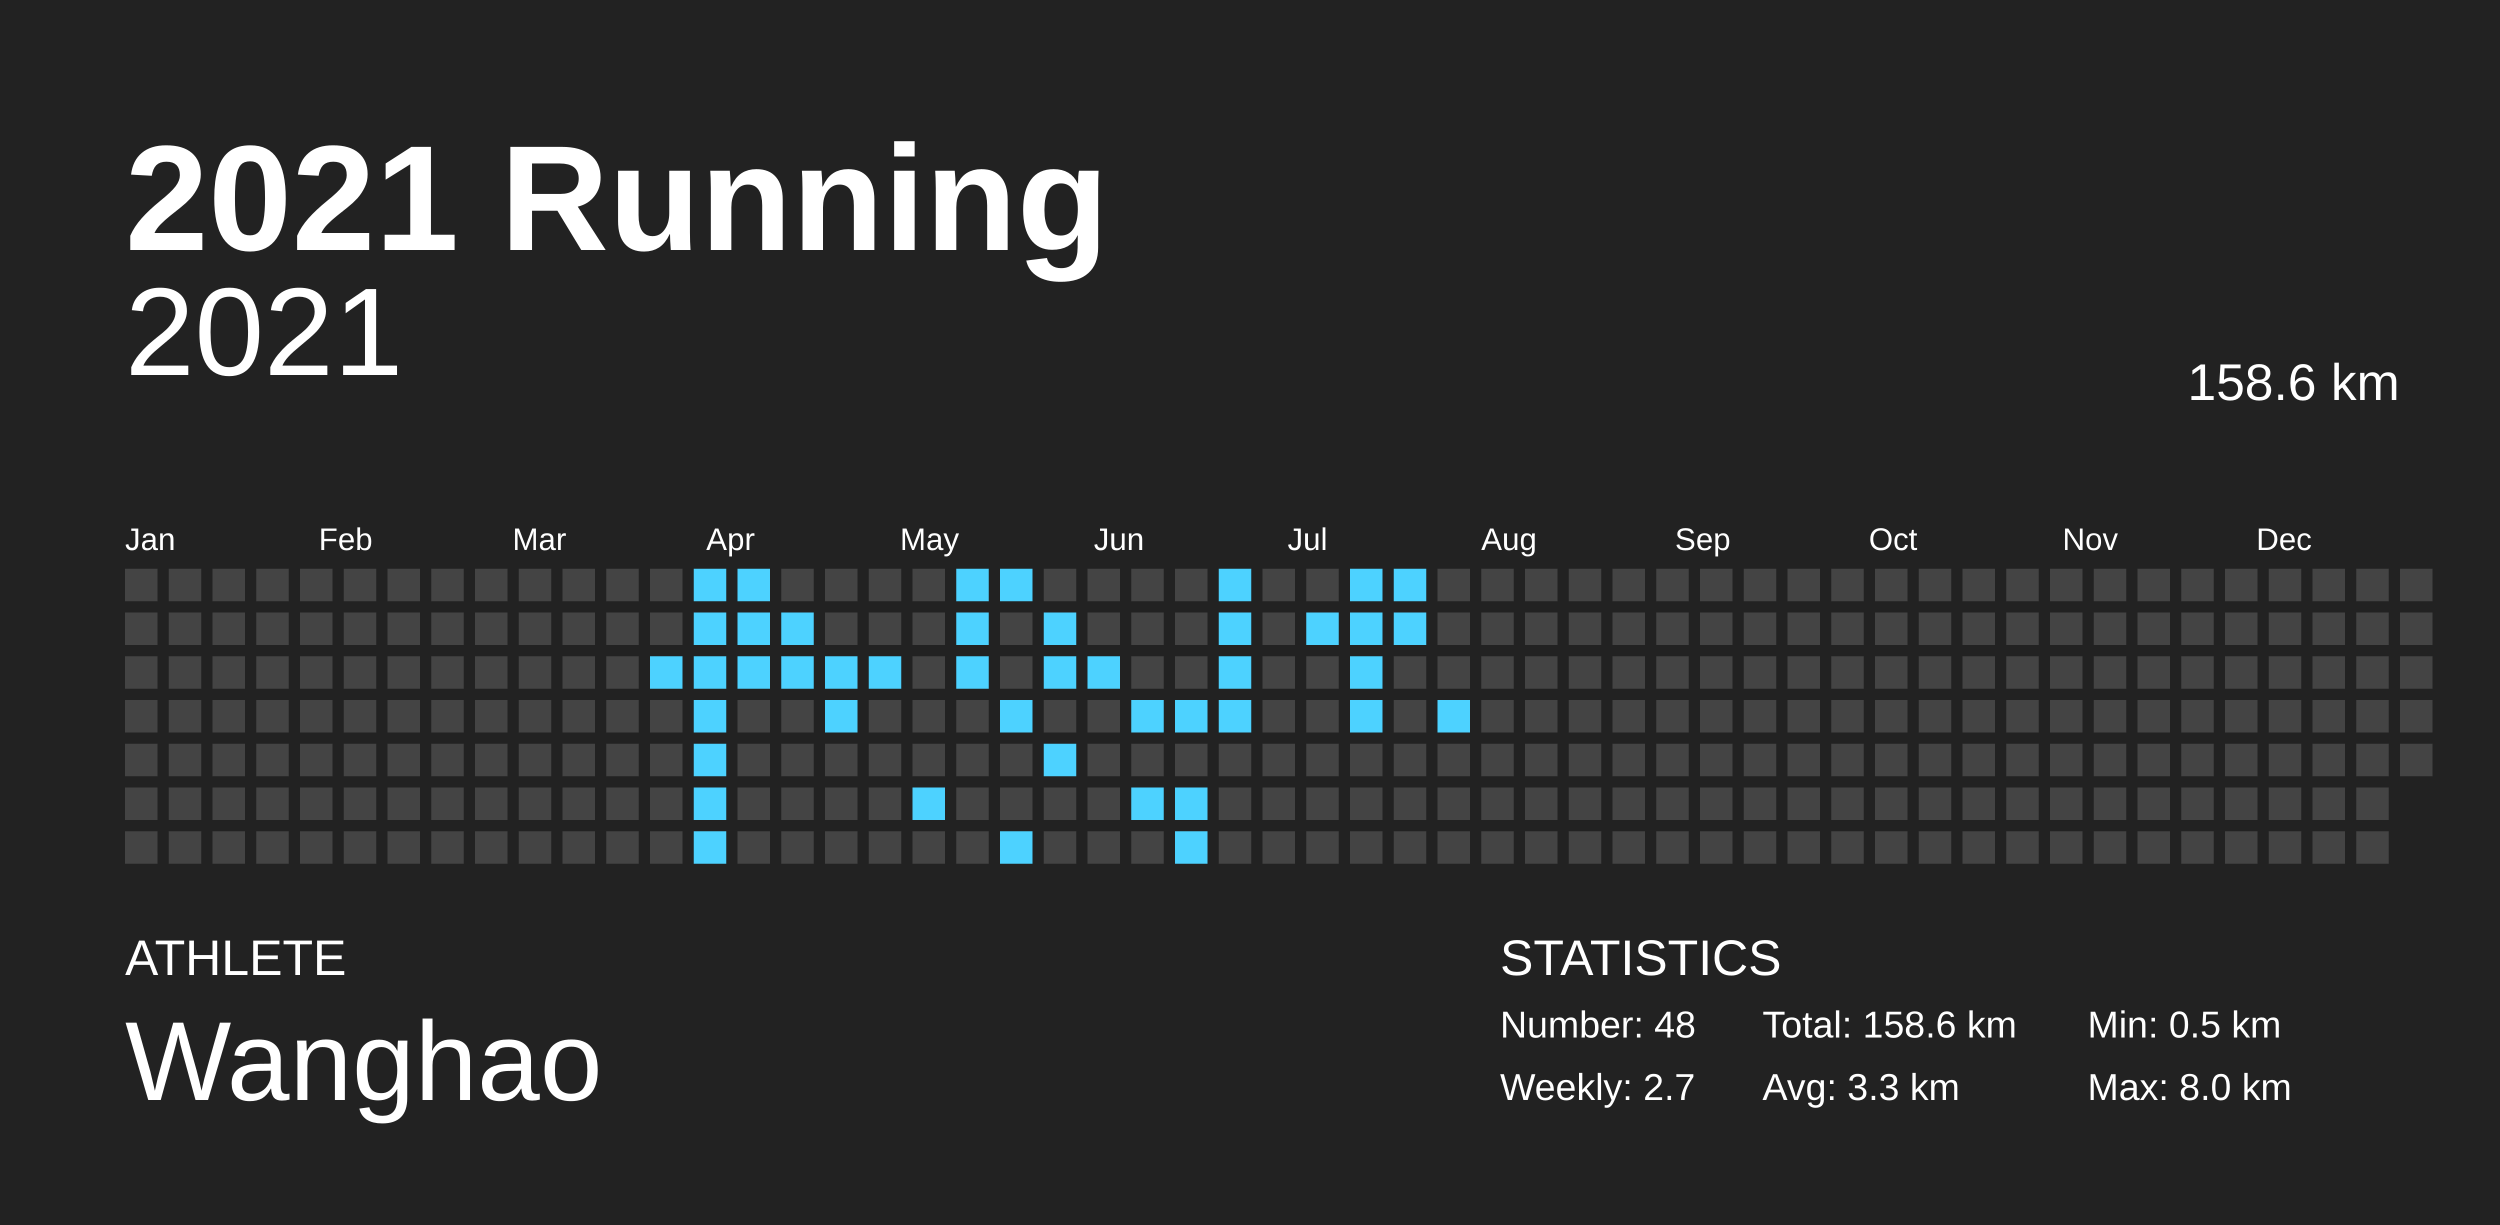
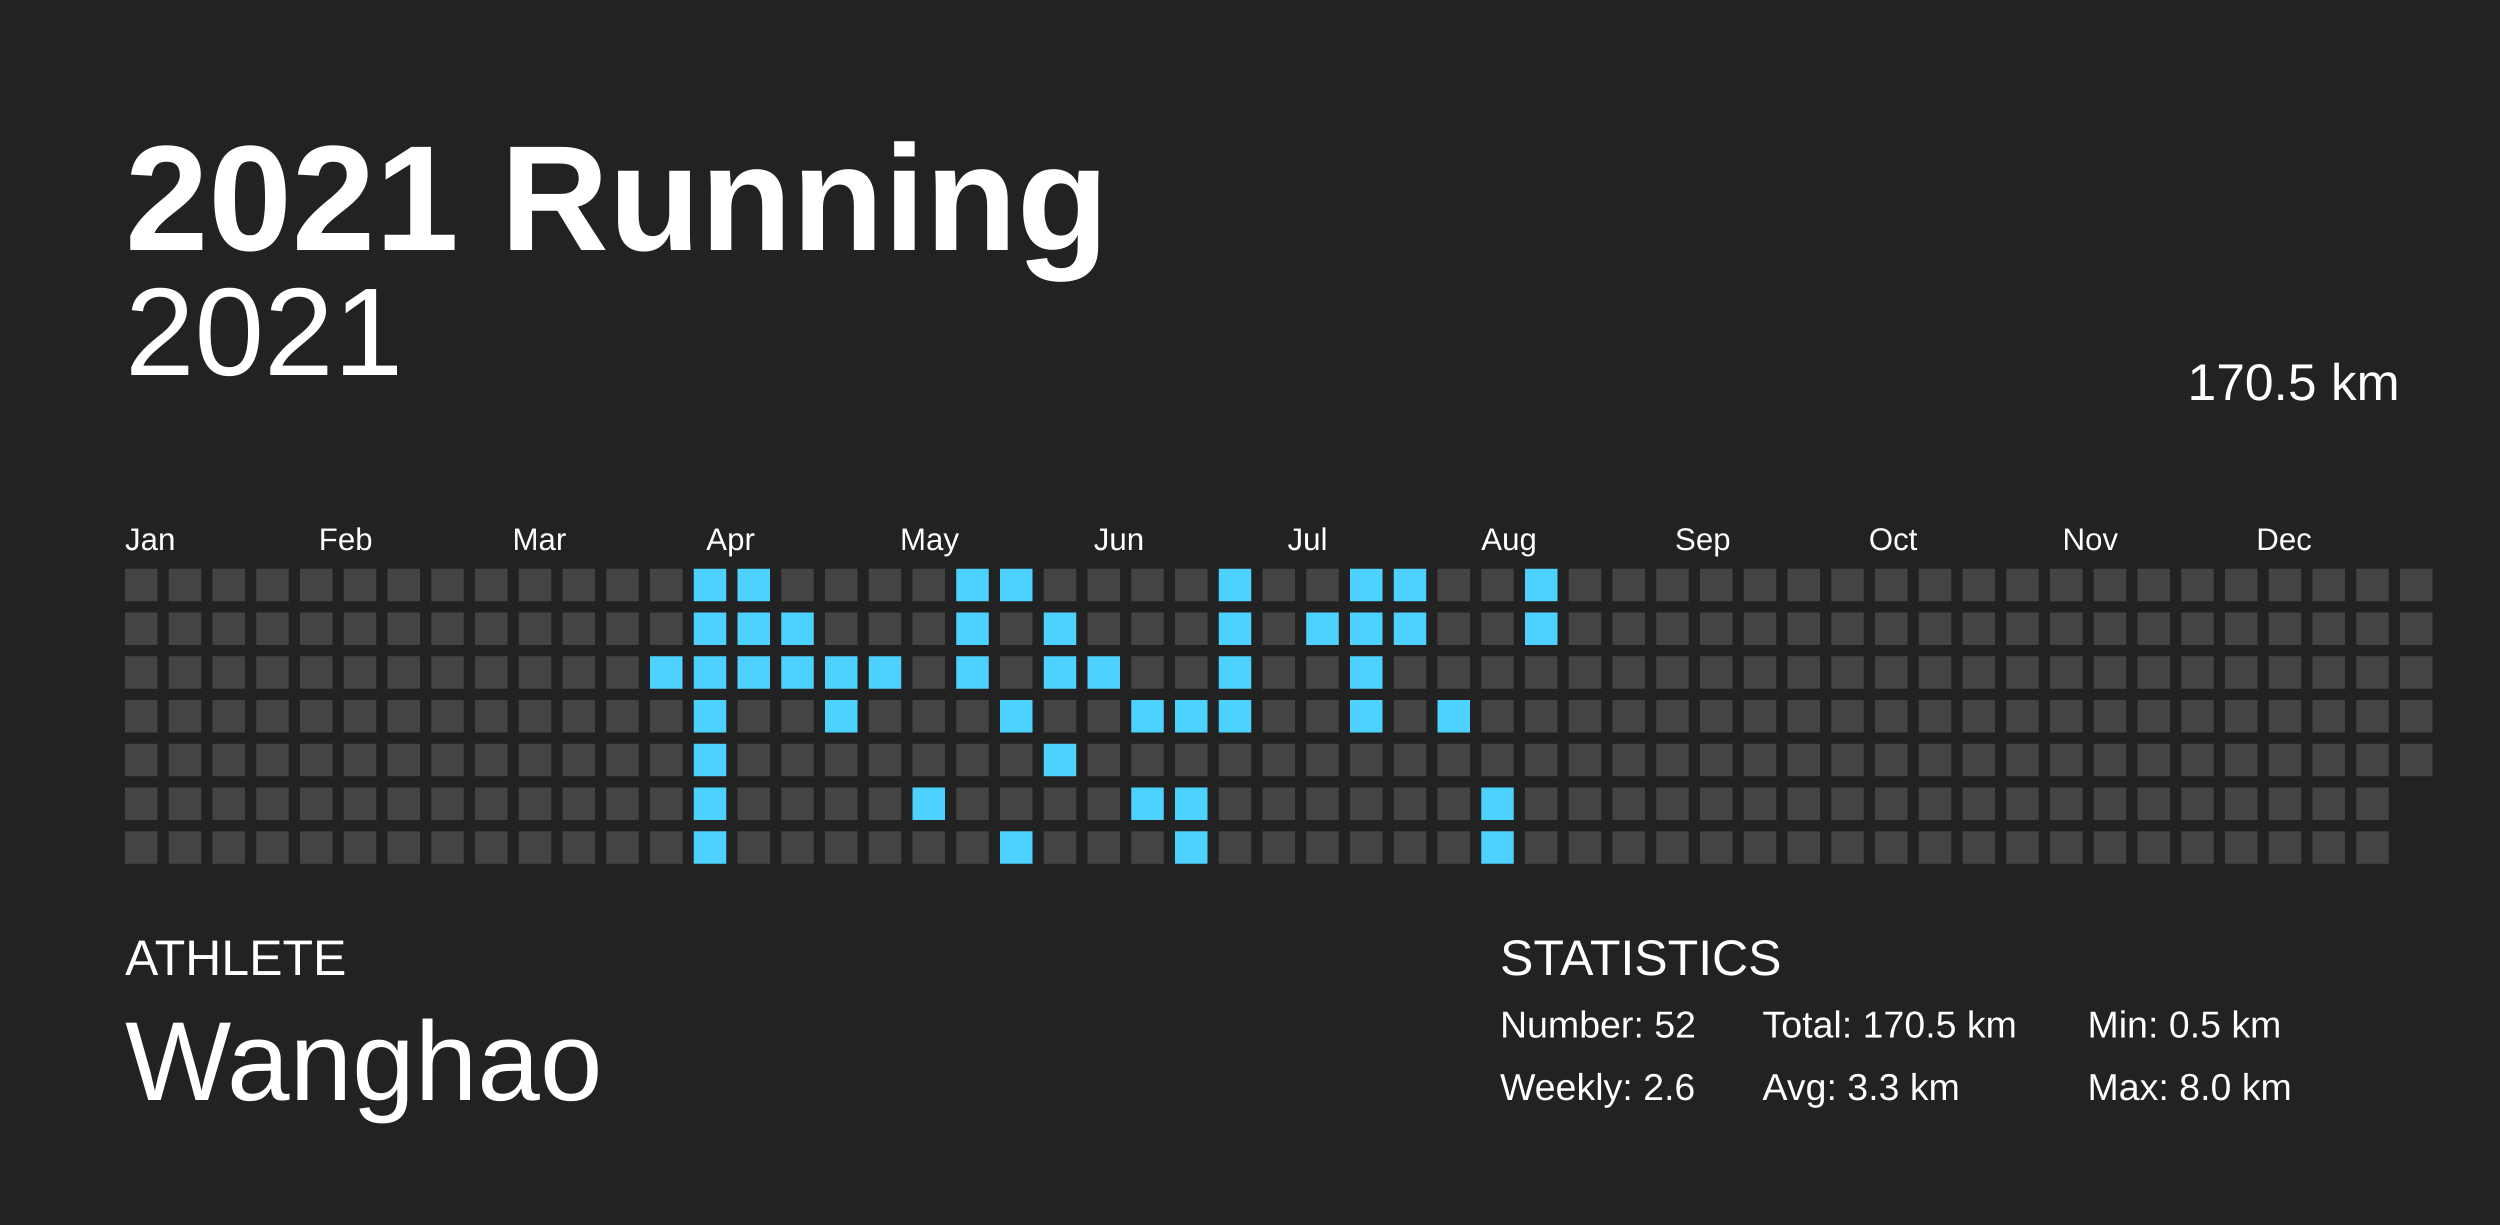
<svg xmlns="http://www.w3.org/2000/svg" baseProfile="full" height="98mm" version="1.1" viewBox="0,0,200,98" width="200mm">
  <defs />
  <rect fill="#222222" height="98" width="200" x="0" y="0" />
  <text fill="#FFFFFF" style="font-size:12px; font-family:Arial; font-weight:bold;" x="10" y="20">2021 Running</text>
  <text fill="#FFFFFF" style="font-size:4px; font-family:Arial" x="10" y="78">ATHLETE</text>
  <text fill="#FFFFFF" style="font-size:9px; font-family:Arial" x="10" y="88">Wanghao</text>
  <text fill="#FFFFFF" style="font-size:4px; font-family:Arial" x="120" y="78">STATISTICS</text>
-   <text fill="#FFFFFF" style="font-size:3px; font-family:Arial" x="120" y="83">Number: 48</text>
-   <text fill="#FFFFFF" style="font-size:3px; font-family:Arial" x="120" y="88">Weekly: 2.7</text>
-   <text fill="#FFFFFF" style="font-size:3px; font-family:Arial" x="141" y="83">Total: 158.6 km</text>
+   <text fill="#FFFFFF" style="font-size:3px; font-family:Arial" x="120" y="83">Number: 52</text>
+   <text fill="#FFFFFF" style="font-size:3px; font-family:Arial" x="120" y="88">Weekly: 2.6</text>
+   <text fill="#FFFFFF" style="font-size:3px; font-family:Arial" x="141" y="83">Total: 170.5 km</text>
  <text fill="#FFFFFF" style="font-size:3px; font-family:Arial" x="141" y="88">Avg: 3.3 km</text>
  <text fill="#FFFFFF" style="font-size:3px; font-family:Arial" x="167" y="83">Min: 0.5 km</text>
  <text fill="#FFFFFF" style="font-size:3px; font-family:Arial" x="167" y="88">Max: 8.0 km</text>
  <text alignment-baseline="hanging" fill="#FFFFFF" style="font-size:10.0px; font-family:Arial;" x="10" y="30">2021</text>
-   <text alignment-baseline="hanging" fill="#FFFFFF" style="font-size:4.125px; font-family:Arial;" x="175" y="32">158.6 km</text>
+   <text alignment-baseline="hanging" fill="#FFFFFF" style="font-size:4.125px; font-family:Arial;" x="175" y="32">170.5 km</text>
  <text fill="#FFFFFF" style="font-size:2.5px; font-family:Arial" x="10.0" y="44">Jan</text>
  <text fill="#FFFFFF" style="font-size:2.5px; font-family:Arial" x="25.5" y="44">Feb</text>
  <text fill="#FFFFFF" style="font-size:2.5px; font-family:Arial" x="41.0" y="44">Mar</text>
  <text fill="#FFFFFF" style="font-size:2.5px; font-family:Arial" x="56.5" y="44">Apr</text>
  <text fill="#FFFFFF" style="font-size:2.5px; font-family:Arial" x="72.0" y="44">May</text>
  <text fill="#FFFFFF" style="font-size:2.5px; font-family:Arial" x="87.5" y="44">Jun</text>
  <text fill="#FFFFFF" style="font-size:2.5px; font-family:Arial" x="103.0" y="44">Jul</text>
  <text fill="#FFFFFF" style="font-size:2.5px; font-family:Arial" x="118.5" y="44">Aug</text>
  <text fill="#FFFFFF" style="font-size:2.5px; font-family:Arial" x="134.0" y="44">Sep</text>
  <text fill="#FFFFFF" style="font-size:2.5px; font-family:Arial" x="149.5" y="44">Oct</text>
  <text fill="#FFFFFF" style="font-size:2.5px; font-family:Arial" x="165.0" y="44">Nov</text>
  <text fill="#FFFFFF" style="font-size:2.5px; font-family:Arial" x="180.5" y="44">Dec</text>
  <rect fill="#444444" height="2.6" width="2.6" x="10.0" y="45.5" />
  <rect fill="#444444" height="2.6" width="2.6" x="10.0" y="49.0" />
  <rect fill="#444444" height="2.6" width="2.6" x="10.0" y="52.5" />
  <rect fill="#444444" height="2.6" width="2.6" x="10.0" y="56.0" />
  <rect fill="#444444" height="2.6" width="2.6" x="10.0" y="59.5" />
  <rect fill="#444444" height="2.6" width="2.6" x="10.0" y="63.0" />
  <rect fill="#444444" height="2.6" width="2.6" x="10.0" y="66.5" />
  <rect fill="#444444" height="2.6" width="2.6" x="13.5" y="45.5" />
  <rect fill="#444444" height="2.6" width="2.6" x="13.5" y="49.0" />
  <rect fill="#444444" height="2.6" width="2.6" x="13.5" y="52.5" />
  <rect fill="#444444" height="2.6" width="2.6" x="13.5" y="56.0" />
  <rect fill="#444444" height="2.6" width="2.6" x="13.5" y="59.5" />
  <rect fill="#444444" height="2.6" width="2.6" x="13.5" y="63.0" />
  <rect fill="#444444" height="2.6" width="2.6" x="13.5" y="66.5" />
  <rect fill="#444444" height="2.6" width="2.6" x="17.0" y="45.5" />
  <rect fill="#444444" height="2.6" width="2.6" x="17.0" y="49.0" />
  <rect fill="#444444" height="2.6" width="2.6" x="17.0" y="52.5" />
  <rect fill="#444444" height="2.6" width="2.6" x="17.0" y="56.0" />
  <rect fill="#444444" height="2.6" width="2.6" x="17.0" y="59.5" />
  <rect fill="#444444" height="2.6" width="2.6" x="17.0" y="63.0" />
  <rect fill="#444444" height="2.6" width="2.6" x="17.0" y="66.5" />
  <rect fill="#444444" height="2.6" width="2.6" x="20.5" y="45.5" />
  <rect fill="#444444" height="2.6" width="2.6" x="20.5" y="49.0" />
  <rect fill="#444444" height="2.6" width="2.6" x="20.5" y="52.5" />
  <rect fill="#444444" height="2.6" width="2.6" x="20.5" y="56.0" />
  <rect fill="#444444" height="2.6" width="2.6" x="20.5" y="59.5" />
  <rect fill="#444444" height="2.6" width="2.6" x="20.5" y="63.0" />
  <rect fill="#444444" height="2.6" width="2.6" x="20.5" y="66.5" />
  <rect fill="#444444" height="2.6" width="2.6" x="24.0" y="45.5" />
  <rect fill="#444444" height="2.6" width="2.6" x="24.0" y="49.0" />
  <rect fill="#444444" height="2.6" width="2.6" x="24.0" y="52.5" />
  <rect fill="#444444" height="2.6" width="2.6" x="24.0" y="56.0" />
  <rect fill="#444444" height="2.6" width="2.6" x="24.0" y="59.5" />
  <rect fill="#444444" height="2.6" width="2.6" x="24.0" y="63.0" />
  <rect fill="#444444" height="2.6" width="2.6" x="24.0" y="66.5" />
  <rect fill="#444444" height="2.6" width="2.6" x="27.5" y="45.5" />
  <rect fill="#444444" height="2.6" width="2.6" x="27.5" y="49.0" />
  <rect fill="#444444" height="2.6" width="2.6" x="27.5" y="52.5" />
  <rect fill="#444444" height="2.6" width="2.6" x="27.5" y="56.0" />
  <rect fill="#444444" height="2.6" width="2.6" x="27.5" y="59.5" />
  <rect fill="#444444" height="2.6" width="2.6" x="27.5" y="63.0" />
  <rect fill="#444444" height="2.6" width="2.6" x="27.5" y="66.5" />
  <rect fill="#444444" height="2.6" width="2.6" x="31.0" y="45.5" />
  <rect fill="#444444" height="2.6" width="2.6" x="31.0" y="49.0" />
  <rect fill="#444444" height="2.6" width="2.6" x="31.0" y="52.5" />
  <rect fill="#444444" height="2.6" width="2.6" x="31.0" y="56.0" />
  <rect fill="#444444" height="2.6" width="2.6" x="31.0" y="59.5" />
  <rect fill="#444444" height="2.6" width="2.6" x="31.0" y="63.0" />
  <rect fill="#444444" height="2.6" width="2.6" x="31.0" y="66.5" />
  <rect fill="#444444" height="2.6" width="2.6" x="34.5" y="45.5" />
  <rect fill="#444444" height="2.6" width="2.6" x="34.5" y="49.0" />
  <rect fill="#444444" height="2.6" width="2.6" x="34.5" y="52.5" />
  <rect fill="#444444" height="2.6" width="2.6" x="34.5" y="56.0" />
  <rect fill="#444444" height="2.6" width="2.6" x="34.5" y="59.5" />
  <rect fill="#444444" height="2.6" width="2.6" x="34.5" y="63.0" />
  <rect fill="#444444" height="2.6" width="2.6" x="34.5" y="66.5" />
  <rect fill="#444444" height="2.6" width="2.6" x="38.0" y="45.5" />
  <rect fill="#444444" height="2.6" width="2.6" x="38.0" y="49.0" />
  <rect fill="#444444" height="2.6" width="2.6" x="38.0" y="52.5" />
  <rect fill="#444444" height="2.6" width="2.6" x="38.0" y="56.0" />
  <rect fill="#444444" height="2.6" width="2.6" x="38.0" y="59.5" />
  <rect fill="#444444" height="2.6" width="2.6" x="38.0" y="63.0" />
  <rect fill="#444444" height="2.6" width="2.6" x="38.0" y="66.5" />
  <rect fill="#444444" height="2.6" width="2.6" x="41.5" y="45.5" />
  <rect fill="#444444" height="2.6" width="2.6" x="41.5" y="49.0" />
  <rect fill="#444444" height="2.6" width="2.6" x="41.5" y="52.5" />
  <rect fill="#444444" height="2.6" width="2.6" x="41.5" y="56.0" />
  <rect fill="#444444" height="2.6" width="2.6" x="41.5" y="59.5" />
  <rect fill="#444444" height="2.6" width="2.6" x="41.5" y="63.0" />
  <rect fill="#444444" height="2.6" width="2.6" x="41.5" y="66.5" />
  <rect fill="#444444" height="2.6" width="2.6" x="45.0" y="45.5" />
  <rect fill="#444444" height="2.6" width="2.6" x="45.0" y="49.0" />
  <rect fill="#444444" height="2.6" width="2.6" x="45.0" y="52.5" />
  <rect fill="#444444" height="2.6" width="2.6" x="45.0" y="56.0" />
  <rect fill="#444444" height="2.6" width="2.6" x="45.0" y="59.5" />
  <rect fill="#444444" height="2.6" width="2.6" x="45.0" y="63.0" />
  <rect fill="#444444" height="2.6" width="2.6" x="45.0" y="66.5" />
  <rect fill="#444444" height="2.6" width="2.6" x="48.5" y="45.5" />
  <rect fill="#444444" height="2.6" width="2.6" x="48.5" y="49.0" />
  <rect fill="#444444" height="2.6" width="2.6" x="48.5" y="52.5" />
  <rect fill="#444444" height="2.6" width="2.6" x="48.5" y="56.0" />
  <rect fill="#444444" height="2.6" width="2.6" x="48.5" y="59.5" />
  <rect fill="#444444" height="2.6" width="2.6" x="48.5" y="63.0" />
  <rect fill="#444444" height="2.6" width="2.6" x="48.5" y="66.5" />
  <rect fill="#444444" height="2.6" width="2.6" x="52.0" y="45.5" />
  <rect fill="#444444" height="2.6" width="2.6" x="52.0" y="49.0" />
  <rect fill="#4dd2ff" height="2.6" width="2.6" x="52.0" y="52.5" />
  <rect fill="#444444" height="2.6" width="2.6" x="52.0" y="56.0" />
  <rect fill="#444444" height="2.6" width="2.6" x="52.0" y="59.5" />
  <rect fill="#444444" height="2.6" width="2.6" x="52.0" y="63.0" />
  <rect fill="#444444" height="2.6" width="2.6" x="52.0" y="66.5" />
  <rect fill="#4dd2ff" height="2.6" width="2.6" x="55.5" y="45.5" />
  <rect fill="#4dd2ff" height="2.6" width="2.6" x="55.5" y="49.0" />
  <rect fill="#4dd2ff" height="2.6" width="2.6" x="55.5" y="52.5" />
  <rect fill="#4dd2ff" height="2.6" width="2.6" x="55.5" y="56.0" />
  <rect fill="#4dd2ff" height="2.6" width="2.6" x="55.5" y="59.5" />
  <rect fill="#4dd2ff" height="2.6" width="2.6" x="55.5" y="63.0" />
  <rect fill="#4dd2ff" height="2.6" width="2.6" x="55.5" y="66.5" />
  <rect fill="#4dd2ff" height="2.6" width="2.6" x="59.0" y="45.5" />
  <rect fill="#4dd2ff" height="2.6" width="2.6" x="59.0" y="49.0" />
  <rect fill="#4dd2ff" height="2.6" width="2.6" x="59.0" y="52.5" />
  <rect fill="#444444" height="2.6" width="2.6" x="59.0" y="56.0" />
  <rect fill="#444444" height="2.6" width="2.6" x="59.0" y="59.5" />
  <rect fill="#444444" height="2.6" width="2.6" x="59.0" y="63.0" />
  <rect fill="#444444" height="2.6" width="2.6" x="59.0" y="66.5" />
  <rect fill="#444444" height="2.6" width="2.6" x="62.5" y="45.5" />
  <rect fill="#4dd2ff" height="2.6" width="2.6" x="62.5" y="49.0" />
  <rect fill="#4dd2ff" height="2.6" width="2.6" x="62.5" y="52.5" />
  <rect fill="#444444" height="2.6" width="2.6" x="62.5" y="56.0" />
  <rect fill="#444444" height="2.6" width="2.6" x="62.5" y="59.5" />
  <rect fill="#444444" height="2.6" width="2.6" x="62.5" y="63.0" />
  <rect fill="#444444" height="2.6" width="2.6" x="62.5" y="66.5" />
  <rect fill="#444444" height="2.6" width="2.6" x="66.0" y="45.5" />
  <rect fill="#444444" height="2.6" width="2.6" x="66.0" y="49.0" />
  <rect fill="#4dd2ff" height="2.6" width="2.6" x="66.0" y="52.5" />
  <rect fill="#4dd2ff" height="2.6" width="2.6" x="66.0" y="56.0" />
  <rect fill="#444444" height="2.6" width="2.6" x="66.0" y="59.5" />
  <rect fill="#444444" height="2.6" width="2.6" x="66.0" y="63.0" />
  <rect fill="#444444" height="2.6" width="2.6" x="66.0" y="66.5" />
  <rect fill="#444444" height="2.6" width="2.6" x="69.5" y="45.5" />
  <rect fill="#444444" height="2.6" width="2.6" x="69.5" y="49.0" />
  <rect fill="#4dd2ff" height="2.6" width="2.6" x="69.5" y="52.5" />
  <rect fill="#444444" height="2.6" width="2.6" x="69.5" y="56.0" />
  <rect fill="#444444" height="2.6" width="2.6" x="69.5" y="59.5" />
  <rect fill="#444444" height="2.6" width="2.6" x="69.5" y="63.0" />
  <rect fill="#444444" height="2.6" width="2.6" x="69.5" y="66.5" />
  <rect fill="#444444" height="2.6" width="2.6" x="73.0" y="45.5" />
  <rect fill="#444444" height="2.6" width="2.6" x="73.0" y="49.0" />
  <rect fill="#444444" height="2.6" width="2.6" x="73.0" y="52.5" />
  <rect fill="#444444" height="2.6" width="2.6" x="73.0" y="56.0" />
  <rect fill="#444444" height="2.6" width="2.6" x="73.0" y="59.5" />
  <rect fill="#4dd2ff" height="2.6" width="2.6" x="73.0" y="63.0" />
  <rect fill="#444444" height="2.6" width="2.6" x="73.0" y="66.5" />
  <rect fill="#4dd2ff" height="2.6" width="2.6" x="76.5" y="45.5" />
  <rect fill="#4dd2ff" height="2.6" width="2.6" x="76.5" y="49.0" />
  <rect fill="#4dd2ff" height="2.6" width="2.6" x="76.5" y="52.5" />
  <rect fill="#444444" height="2.6" width="2.6" x="76.5" y="56.0" />
  <rect fill="#444444" height="2.6" width="2.6" x="76.5" y="59.5" />
  <rect fill="#444444" height="2.6" width="2.6" x="76.5" y="63.0" />
  <rect fill="#444444" height="2.6" width="2.6" x="76.5" y="66.5" />
  <rect fill="#4dd2ff" height="2.6" width="2.6" x="80.0" y="45.5" />
  <rect fill="#444444" height="2.6" width="2.6" x="80.0" y="49.0" />
  <rect fill="#444444" height="2.6" width="2.6" x="80.0" y="52.5" />
  <rect fill="#4dd2ff" height="2.6" width="2.6" x="80.0" y="56.0" />
  <rect fill="#444444" height="2.6" width="2.6" x="80.0" y="59.5" />
  <rect fill="#444444" height="2.6" width="2.6" x="80.0" y="63.0" />
  <rect fill="#4dd2ff" height="2.6" width="2.6" x="80.0" y="66.5" />
  <rect fill="#444444" height="2.6" width="2.6" x="83.5" y="45.5" />
  <rect fill="#4dd2ff" height="2.6" width="2.6" x="83.5" y="49.0" />
  <rect fill="#4dd2ff" height="2.6" width="2.6" x="83.5" y="52.5" />
  <rect fill="#444444" height="2.6" width="2.6" x="83.5" y="56.0" />
  <rect fill="#4dd2ff" height="2.6" width="2.6" x="83.5" y="59.5" />
  <rect fill="#444444" height="2.6" width="2.6" x="83.5" y="63.0" />
  <rect fill="#444444" height="2.6" width="2.6" x="83.5" y="66.5" />
  <rect fill="#444444" height="2.6" width="2.6" x="87.0" y="45.5" />
  <rect fill="#444444" height="2.6" width="2.6" x="87.0" y="49.0" />
  <rect fill="#4dd2ff" height="2.6" width="2.6" x="87.0" y="52.5" />
  <rect fill="#444444" height="2.6" width="2.6" x="87.0" y="56.0" />
  <rect fill="#444444" height="2.6" width="2.6" x="87.0" y="59.5" />
  <rect fill="#444444" height="2.6" width="2.6" x="87.0" y="63.0" />
  <rect fill="#444444" height="2.6" width="2.6" x="87.0" y="66.5" />
  <rect fill="#444444" height="2.6" width="2.6" x="90.5" y="45.5" />
  <rect fill="#444444" height="2.6" width="2.6" x="90.5" y="49.0" />
  <rect fill="#444444" height="2.6" width="2.6" x="90.5" y="52.5" />
  <rect fill="#4dd2ff" height="2.6" width="2.6" x="90.5" y="56.0" />
  <rect fill="#444444" height="2.6" width="2.6" x="90.5" y="59.5" />
  <rect fill="#4dd2ff" height="2.6" width="2.6" x="90.5" y="63.0" />
  <rect fill="#444444" height="2.6" width="2.6" x="90.5" y="66.5" />
  <rect fill="#444444" height="2.6" width="2.6" x="94.0" y="45.5" />
  <rect fill="#444444" height="2.6" width="2.6" x="94.0" y="49.0" />
  <rect fill="#444444" height="2.6" width="2.6" x="94.0" y="52.5" />
  <rect fill="#4dd2ff" height="2.6" width="2.6" x="94.0" y="56.0" />
  <rect fill="#444444" height="2.6" width="2.6" x="94.0" y="59.5" />
  <rect fill="#4dd2ff" height="2.6" width="2.6" x="94.0" y="63.0" />
  <rect fill="#4dd2ff" height="2.6" width="2.6" x="94.0" y="66.5" />
  <rect fill="#4dd2ff" height="2.6" width="2.6" x="97.5" y="45.5" />
  <rect fill="#4dd2ff" height="2.6" width="2.6" x="97.5" y="49.0" />
  <rect fill="#4dd2ff" height="2.6" width="2.6" x="97.5" y="52.5" />
  <rect fill="#4dd2ff" height="2.6" width="2.6" x="97.5" y="56.0" />
  <rect fill="#444444" height="2.6" width="2.6" x="97.5" y="59.5" />
  <rect fill="#444444" height="2.6" width="2.6" x="97.5" y="63.0" />
  <rect fill="#444444" height="2.6" width="2.6" x="97.5" y="66.5" />
  <rect fill="#444444" height="2.6" width="2.6" x="101.0" y="45.5" />
  <rect fill="#444444" height="2.6" width="2.6" x="101.0" y="49.0" />
  <rect fill="#444444" height="2.6" width="2.6" x="101.0" y="52.5" />
  <rect fill="#444444" height="2.6" width="2.6" x="101.0" y="56.0" />
  <rect fill="#444444" height="2.6" width="2.6" x="101.0" y="59.5" />
  <rect fill="#444444" height="2.6" width="2.6" x="101.0" y="63.0" />
  <rect fill="#444444" height="2.6" width="2.6" x="101.0" y="66.5" />
  <rect fill="#444444" height="2.6" width="2.6" x="104.5" y="45.5" />
  <rect fill="#4dd2ff" height="2.6" width="2.6" x="104.5" y="49.0" />
  <rect fill="#444444" height="2.6" width="2.6" x="104.5" y="52.5" />
  <rect fill="#444444" height="2.6" width="2.6" x="104.5" y="56.0" />
  <rect fill="#444444" height="2.6" width="2.6" x="104.5" y="59.5" />
  <rect fill="#444444" height="2.6" width="2.6" x="104.5" y="63.0" />
  <rect fill="#444444" height="2.6" width="2.6" x="104.5" y="66.5" />
  <rect fill="#4dd2ff" height="2.6" width="2.6" x="108.0" y="45.5" />
  <rect fill="#4dd2ff" height="2.6" width="2.6" x="108.0" y="49.0" />
  <rect fill="#4dd2ff" height="2.6" width="2.6" x="108.0" y="52.5" />
  <rect fill="#4dd2ff" height="2.6" width="2.6" x="108.0" y="56.0" />
  <rect fill="#444444" height="2.6" width="2.6" x="108.0" y="59.5" />
  <rect fill="#444444" height="2.6" width="2.6" x="108.0" y="63.0" />
  <rect fill="#444444" height="2.6" width="2.6" x="108.0" y="66.5" />
  <rect fill="#4dd2ff" height="2.6" width="2.6" x="111.5" y="45.5" />
  <rect fill="#4dd2ff" height="2.6" width="2.6" x="111.5" y="49.0" />
  <rect fill="#444444" height="2.6" width="2.6" x="111.5" y="52.5" />
  <rect fill="#444444" height="2.6" width="2.6" x="111.5" y="56.0" />
  <rect fill="#444444" height="2.6" width="2.6" x="111.5" y="59.5" />
  <rect fill="#444444" height="2.6" width="2.6" x="111.5" y="63.0" />
  <rect fill="#444444" height="2.6" width="2.6" x="111.5" y="66.5" />
  <rect fill="#444444" height="2.6" width="2.6" x="115.0" y="45.5" />
  <rect fill="#444444" height="2.6" width="2.6" x="115.0" y="49.0" />
  <rect fill="#444444" height="2.6" width="2.6" x="115.0" y="52.5" />
  <rect fill="#4dd2ff" height="2.6" width="2.6" x="115.0" y="56.0" />
  <rect fill="#444444" height="2.6" width="2.6" x="115.0" y="59.5" />
  <rect fill="#444444" height="2.6" width="2.6" x="115.0" y="63.0" />
  <rect fill="#444444" height="2.6" width="2.6" x="115.0" y="66.5" />
  <rect fill="#444444" height="2.6" width="2.6" x="118.5" y="45.5" />
  <rect fill="#444444" height="2.6" width="2.6" x="118.5" y="49.0" />
  <rect fill="#444444" height="2.6" width="2.6" x="118.5" y="52.5" />
  <rect fill="#444444" height="2.6" width="2.6" x="118.5" y="56.0" />
  <rect fill="#444444" height="2.6" width="2.6" x="118.5" y="59.5" />
-   <rect fill="#444444" height="2.6" width="2.6" x="118.5" y="63.0" />
-   <rect fill="#444444" height="2.6" width="2.6" x="118.5" y="66.5" />
-   <rect fill="#444444" height="2.6" width="2.6" x="122.0" y="45.5" />
-   <rect fill="#444444" height="2.6" width="2.6" x="122.0" y="49.0" />
+   <rect fill="#4dd2ff" height="2.6" width="2.6" x="118.5" y="63.0" />
+   <rect fill="#4dd2ff" height="2.6" width="2.6" x="118.5" y="66.5" />
+   <rect fill="#4dd2ff" height="2.6" width="2.6" x="122.0" y="45.5" />
+   <rect fill="#4dd2ff" height="2.6" width="2.6" x="122.0" y="49.0" />
  <rect fill="#444444" height="2.6" width="2.6" x="122.0" y="52.5" />
  <rect fill="#444444" height="2.6" width="2.6" x="122.0" y="56.0" />
  <rect fill="#444444" height="2.6" width="2.6" x="122.0" y="59.5" />
  <rect fill="#444444" height="2.6" width="2.6" x="122.0" y="63.0" />
  <rect fill="#444444" height="2.6" width="2.6" x="122.0" y="66.5" />
  <rect fill="#444444" height="2.6" width="2.6" x="125.5" y="45.5" />
  <rect fill="#444444" height="2.6" width="2.6" x="125.5" y="49.0" />
  <rect fill="#444444" height="2.6" width="2.6" x="125.5" y="52.5" />
  <rect fill="#444444" height="2.6" width="2.6" x="125.5" y="56.0" />
  <rect fill="#444444" height="2.6" width="2.6" x="125.5" y="59.5" />
  <rect fill="#444444" height="2.6" width="2.6" x="125.5" y="63.0" />
  <rect fill="#444444" height="2.6" width="2.6" x="125.5" y="66.5" />
  <rect fill="#444444" height="2.6" width="2.6" x="129.0" y="45.5" />
  <rect fill="#444444" height="2.6" width="2.6" x="129.0" y="49.0" />
  <rect fill="#444444" height="2.6" width="2.6" x="129.0" y="52.5" />
  <rect fill="#444444" height="2.6" width="2.6" x="129.0" y="56.0" />
  <rect fill="#444444" height="2.6" width="2.6" x="129.0" y="59.5" />
  <rect fill="#444444" height="2.6" width="2.6" x="129.0" y="63.0" />
  <rect fill="#444444" height="2.6" width="2.6" x="129.0" y="66.5" />
  <rect fill="#444444" height="2.6" width="2.6" x="132.5" y="45.5" />
  <rect fill="#444444" height="2.6" width="2.6" x="132.5" y="49.0" />
  <rect fill="#444444" height="2.6" width="2.6" x="132.5" y="52.5" />
  <rect fill="#444444" height="2.6" width="2.6" x="132.5" y="56.0" />
  <rect fill="#444444" height="2.6" width="2.6" x="132.5" y="59.5" />
  <rect fill="#444444" height="2.6" width="2.6" x="132.5" y="63.0" />
  <rect fill="#444444" height="2.6" width="2.6" x="132.5" y="66.5" />
  <rect fill="#444444" height="2.6" width="2.6" x="136.0" y="45.5" />
  <rect fill="#444444" height="2.6" width="2.6" x="136.0" y="49.0" />
  <rect fill="#444444" height="2.6" width="2.6" x="136.0" y="52.5" />
  <rect fill="#444444" height="2.6" width="2.6" x="136.0" y="56.0" />
  <rect fill="#444444" height="2.6" width="2.6" x="136.0" y="59.5" />
  <rect fill="#444444" height="2.6" width="2.6" x="136.0" y="63.0" />
  <rect fill="#444444" height="2.6" width="2.6" x="136.0" y="66.5" />
  <rect fill="#444444" height="2.6" width="2.6" x="139.5" y="45.5" />
  <rect fill="#444444" height="2.6" width="2.6" x="139.5" y="49.0" />
  <rect fill="#444444" height="2.6" width="2.6" x="139.5" y="52.5" />
  <rect fill="#444444" height="2.6" width="2.6" x="139.5" y="56.0" />
  <rect fill="#444444" height="2.6" width="2.6" x="139.5" y="59.5" />
  <rect fill="#444444" height="2.6" width="2.6" x="139.5" y="63.0" />
  <rect fill="#444444" height="2.6" width="2.6" x="139.5" y="66.5" />
  <rect fill="#444444" height="2.6" width="2.6" x="143.0" y="45.5" />
  <rect fill="#444444" height="2.6" width="2.6" x="143.0" y="49.0" />
  <rect fill="#444444" height="2.6" width="2.6" x="143.0" y="52.5" />
  <rect fill="#444444" height="2.6" width="2.6" x="143.0" y="56.0" />
  <rect fill="#444444" height="2.6" width="2.6" x="143.0" y="59.5" />
  <rect fill="#444444" height="2.6" width="2.6" x="143.0" y="63.0" />
  <rect fill="#444444" height="2.6" width="2.6" x="143.0" y="66.5" />
  <rect fill="#444444" height="2.6" width="2.6" x="146.5" y="45.5" />
  <rect fill="#444444" height="2.6" width="2.6" x="146.5" y="49.0" />
  <rect fill="#444444" height="2.6" width="2.6" x="146.5" y="52.5" />
  <rect fill="#444444" height="2.6" width="2.6" x="146.5" y="56.0" />
  <rect fill="#444444" height="2.6" width="2.6" x="146.5" y="59.5" />
  <rect fill="#444444" height="2.6" width="2.6" x="146.5" y="63.0" />
  <rect fill="#444444" height="2.6" width="2.6" x="146.5" y="66.5" />
  <rect fill="#444444" height="2.6" width="2.6" x="150.0" y="45.5" />
  <rect fill="#444444" height="2.6" width="2.6" x="150.0" y="49.0" />
  <rect fill="#444444" height="2.6" width="2.6" x="150.0" y="52.5" />
  <rect fill="#444444" height="2.6" width="2.6" x="150.0" y="56.0" />
  <rect fill="#444444" height="2.6" width="2.6" x="150.0" y="59.5" />
  <rect fill="#444444" height="2.6" width="2.6" x="150.0" y="63.0" />
  <rect fill="#444444" height="2.6" width="2.6" x="150.0" y="66.5" />
  <rect fill="#444444" height="2.6" width="2.6" x="153.5" y="45.5" />
  <rect fill="#444444" height="2.6" width="2.6" x="153.5" y="49.0" />
  <rect fill="#444444" height="2.6" width="2.6" x="153.5" y="52.5" />
  <rect fill="#444444" height="2.6" width="2.6" x="153.5" y="56.0" />
  <rect fill="#444444" height="2.6" width="2.6" x="153.5" y="59.5" />
  <rect fill="#444444" height="2.6" width="2.6" x="153.5" y="63.0" />
  <rect fill="#444444" height="2.6" width="2.6" x="153.5" y="66.5" />
  <rect fill="#444444" height="2.6" width="2.6" x="157.0" y="45.5" />
  <rect fill="#444444" height="2.6" width="2.6" x="157.0" y="49.0" />
  <rect fill="#444444" height="2.6" width="2.6" x="157.0" y="52.5" />
  <rect fill="#444444" height="2.6" width="2.6" x="157.0" y="56.0" />
  <rect fill="#444444" height="2.6" width="2.6" x="157.0" y="59.5" />
  <rect fill="#444444" height="2.6" width="2.6" x="157.0" y="63.0" />
  <rect fill="#444444" height="2.6" width="2.6" x="157.0" y="66.5" />
  <rect fill="#444444" height="2.6" width="2.6" x="160.5" y="45.5" />
  <rect fill="#444444" height="2.6" width="2.6" x="160.5" y="49.0" />
  <rect fill="#444444" height="2.6" width="2.6" x="160.5" y="52.5" />
  <rect fill="#444444" height="2.6" width="2.6" x="160.5" y="56.0" />
  <rect fill="#444444" height="2.6" width="2.6" x="160.5" y="59.5" />
  <rect fill="#444444" height="2.6" width="2.6" x="160.5" y="63.0" />
  <rect fill="#444444" height="2.6" width="2.6" x="160.5" y="66.5" />
  <rect fill="#444444" height="2.6" width="2.6" x="164.0" y="45.5" />
  <rect fill="#444444" height="2.6" width="2.6" x="164.0" y="49.0" />
  <rect fill="#444444" height="2.6" width="2.6" x="164.0" y="52.5" />
  <rect fill="#444444" height="2.6" width="2.6" x="164.0" y="56.0" />
  <rect fill="#444444" height="2.6" width="2.6" x="164.0" y="59.5" />
  <rect fill="#444444" height="2.6" width="2.6" x="164.0" y="63.0" />
  <rect fill="#444444" height="2.6" width="2.6" x="164.0" y="66.5" />
  <rect fill="#444444" height="2.6" width="2.6" x="167.5" y="45.5" />
  <rect fill="#444444" height="2.6" width="2.6" x="167.5" y="49.0" />
  <rect fill="#444444" height="2.6" width="2.6" x="167.5" y="52.5" />
  <rect fill="#444444" height="2.6" width="2.6" x="167.5" y="56.0" />
  <rect fill="#444444" height="2.6" width="2.6" x="167.5" y="59.5" />
  <rect fill="#444444" height="2.6" width="2.6" x="167.5" y="63.0" />
  <rect fill="#444444" height="2.6" width="2.6" x="167.5" y="66.5" />
  <rect fill="#444444" height="2.6" width="2.6" x="171.0" y="45.5" />
  <rect fill="#444444" height="2.6" width="2.6" x="171.0" y="49.0" />
  <rect fill="#444444" height="2.6" width="2.6" x="171.0" y="52.5" />
  <rect fill="#444444" height="2.6" width="2.6" x="171.0" y="56.0" />
  <rect fill="#444444" height="2.6" width="2.6" x="171.0" y="59.5" />
  <rect fill="#444444" height="2.6" width="2.6" x="171.0" y="63.0" />
  <rect fill="#444444" height="2.6" width="2.6" x="171.0" y="66.5" />
  <rect fill="#444444" height="2.6" width="2.6" x="174.5" y="45.5" />
  <rect fill="#444444" height="2.6" width="2.6" x="174.5" y="49.0" />
  <rect fill="#444444" height="2.6" width="2.6" x="174.5" y="52.5" />
  <rect fill="#444444" height="2.6" width="2.6" x="174.5" y="56.0" />
  <rect fill="#444444" height="2.6" width="2.6" x="174.5" y="59.5" />
  <rect fill="#444444" height="2.6" width="2.6" x="174.5" y="63.0" />
  <rect fill="#444444" height="2.6" width="2.6" x="174.5" y="66.5" />
  <rect fill="#444444" height="2.6" width="2.6" x="178.0" y="45.5" />
  <rect fill="#444444" height="2.6" width="2.6" x="178.0" y="49.0" />
  <rect fill="#444444" height="2.6" width="2.6" x="178.0" y="52.5" />
  <rect fill="#444444" height="2.6" width="2.6" x="178.0" y="56.0" />
  <rect fill="#444444" height="2.6" width="2.6" x="178.0" y="59.5" />
  <rect fill="#444444" height="2.6" width="2.6" x="178.0" y="63.0" />
  <rect fill="#444444" height="2.6" width="2.6" x="178.0" y="66.5" />
  <rect fill="#444444" height="2.6" width="2.6" x="181.5" y="45.5" />
  <rect fill="#444444" height="2.6" width="2.6" x="181.5" y="49.0" />
  <rect fill="#444444" height="2.6" width="2.6" x="181.5" y="52.5" />
  <rect fill="#444444" height="2.6" width="2.6" x="181.5" y="56.0" />
  <rect fill="#444444" height="2.6" width="2.6" x="181.5" y="59.5" />
  <rect fill="#444444" height="2.6" width="2.6" x="181.5" y="63.0" />
  <rect fill="#444444" height="2.6" width="2.6" x="181.5" y="66.5" />
  <rect fill="#444444" height="2.6" width="2.6" x="185.0" y="45.5" />
  <rect fill="#444444" height="2.6" width="2.6" x="185.0" y="49.0" />
  <rect fill="#444444" height="2.6" width="2.6" x="185.0" y="52.5" />
  <rect fill="#444444" height="2.6" width="2.6" x="185.0" y="56.0" />
  <rect fill="#444444" height="2.6" width="2.6" x="185.0" y="59.5" />
  <rect fill="#444444" height="2.6" width="2.6" x="185.0" y="63.0" />
  <rect fill="#444444" height="2.6" width="2.6" x="185.0" y="66.5" />
  <rect fill="#444444" height="2.6" width="2.6" x="188.5" y="45.5" />
  <rect fill="#444444" height="2.6" width="2.6" x="188.5" y="49.0" />
  <rect fill="#444444" height="2.6" width="2.6" x="188.5" y="52.5" />
  <rect fill="#444444" height="2.6" width="2.6" x="188.5" y="56.0" />
  <rect fill="#444444" height="2.6" width="2.6" x="188.5" y="59.5" />
  <rect fill="#444444" height="2.6" width="2.6" x="188.5" y="63.0" />
  <rect fill="#444444" height="2.6" width="2.6" x="188.5" y="66.5" />
  <rect fill="#444444" height="2.6" width="2.6" x="192.0" y="45.5" />
  <rect fill="#444444" height="2.6" width="2.6" x="192.0" y="49.0" />
  <rect fill="#444444" height="2.6" width="2.6" x="192.0" y="52.5" />
  <rect fill="#444444" height="2.6" width="2.6" x="192.0" y="56.0" />
  <rect fill="#444444" height="2.6" width="2.6" x="192.0" y="59.5" />
</svg>
